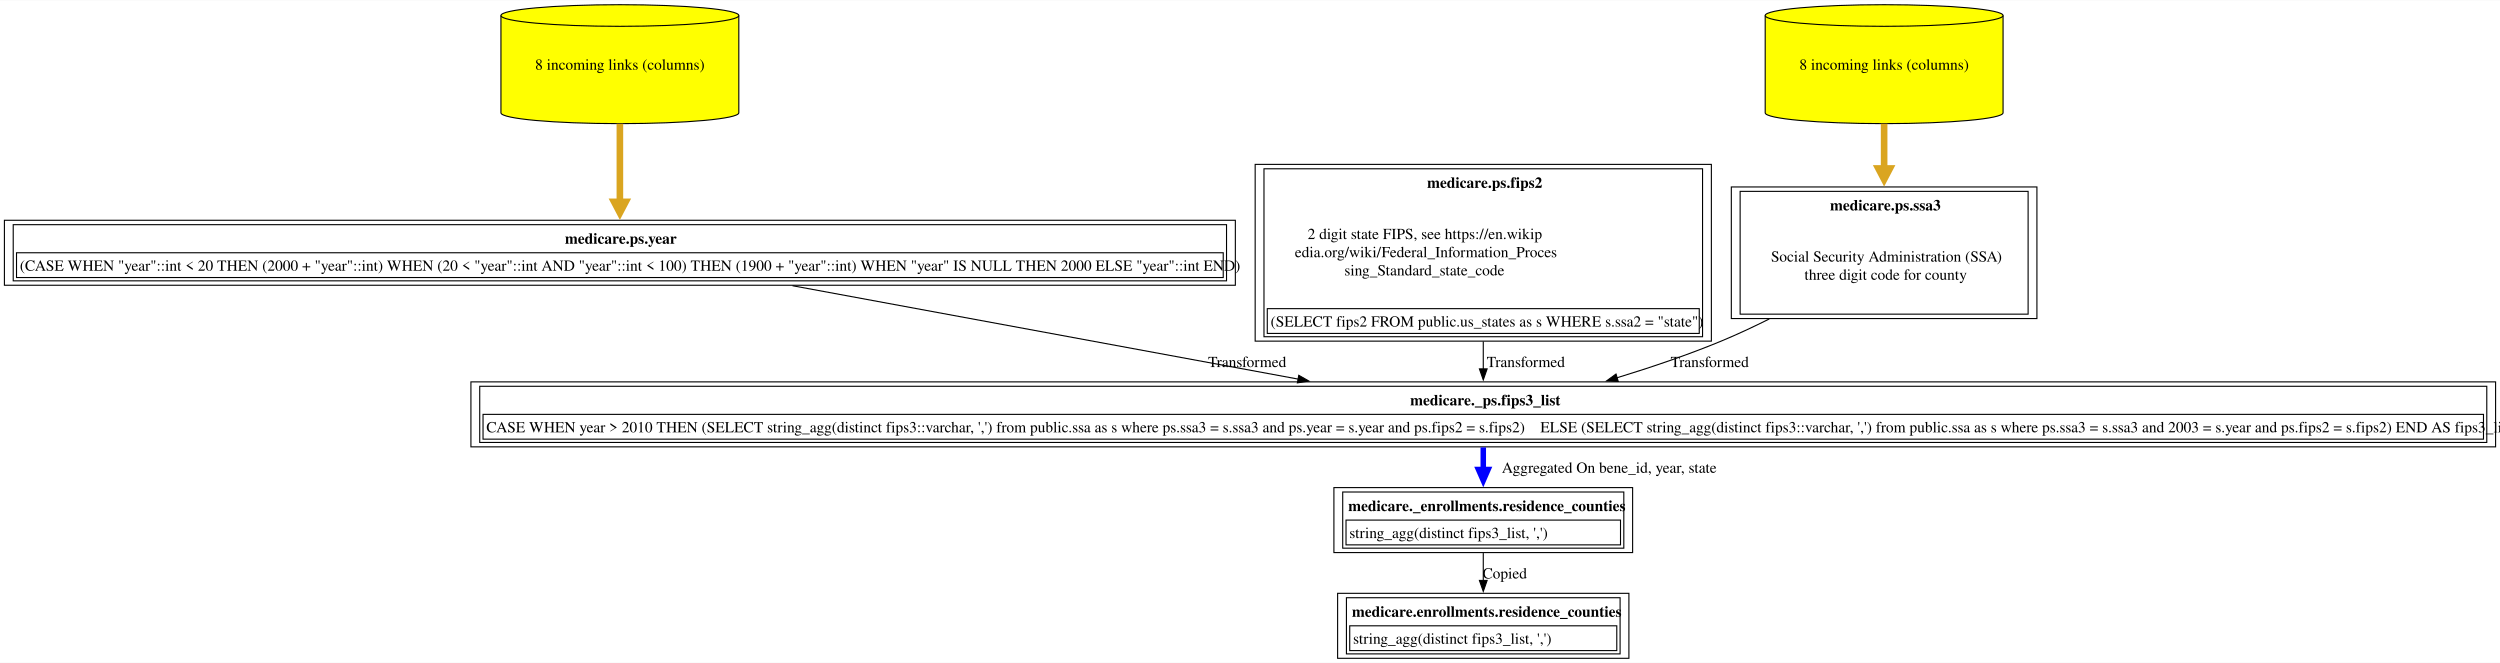
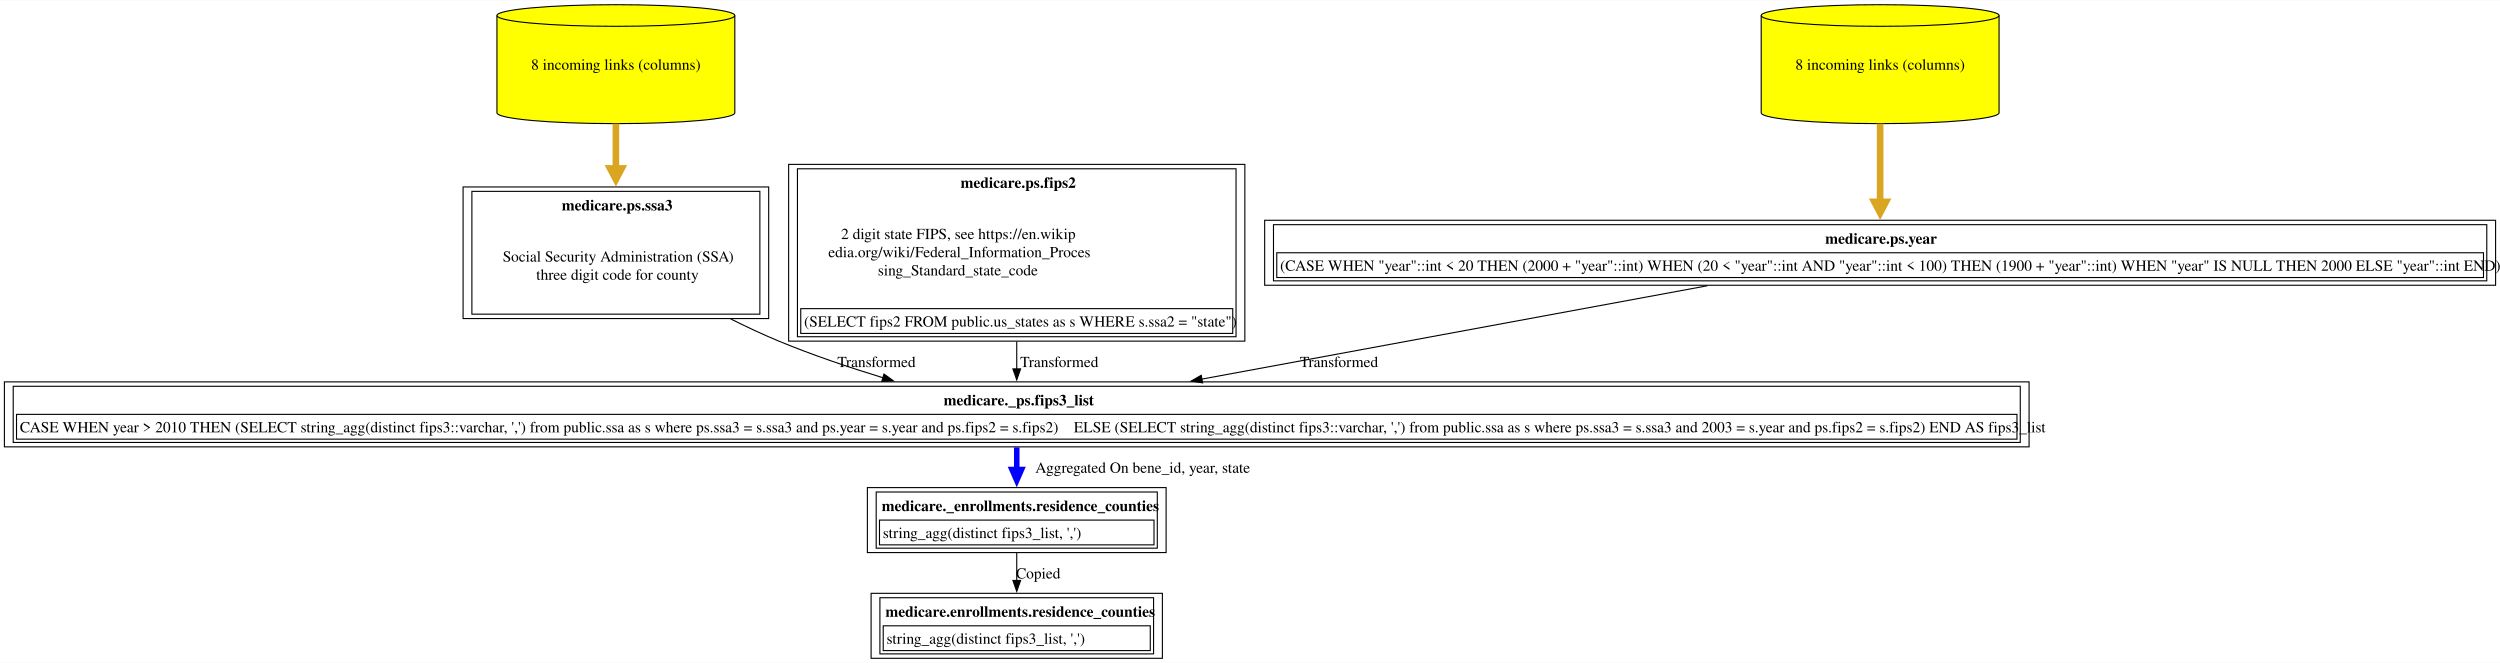
<svg xmlns="http://www.w3.org/2000/svg" xmlns:xlink="http://www.w3.org/1999/xlink" width="2270pt" height="602pt" viewBox="0.00 0.00 2270.12 601.50">
  <g id="graph0" class="graph" transform="scale(1 1) rotate(0) translate(4 597.5)">
    <polygon fill="white" stroke="none" points="-4,4 -4,-597.5 2266.12,-597.5 2266.12,4 -4,4" />
    <g id="node1" class="node">
      <g id="a_node1">
        <a xlink:href="../medicare.enrollments/residence_counties.html" xlink:title="&lt;TABLE&gt;" target="_blank">
-           <polygon fill="none" stroke="black" points="1475.12,-59 1210.62,-59 1210.62,0 1475.12,0 1475.12,-59" />
-           <text text-anchor="start" x="1223.62" y="-37.7" font-family="Times,serif" font-weight="bold" font-size="14.00">medicare.enrollments.residence_counties</text>
-           <polygon fill="none" stroke="black" points="1221.62,-7 1221.62,-29.5 1464.12,-29.5 1464.12,-7 1221.62,-7" />
-           <text text-anchor="start" x="1224.62" y="-13.2" font-family="Times,serif" font-size="14.00">string_agg(distinct fips3_list, ',')</text>
-           <polygon fill="none" stroke="black" points="1218.62,-4 1218.62,-55 1467.12,-55 1467.12,-4 1218.62,-4" />
+           <polygon fill="none" stroke="black" points="1051.5,-59 787,-59 787,0 1051.5,0 1051.5,-59" />
+           <text text-anchor="start" x="800" y="-37.7" font-family="Times,serif" font-weight="bold" font-size="14.00">medicare.enrollments.residence_counties</text>
+           <polygon fill="none" stroke="black" points="798,-7 798,-29.5 1040.5,-29.5 1040.5,-7 798,-7" />
+           <text text-anchor="start" x="801" y="-13.2" font-family="Times,serif" font-size="14.00">string_agg(distinct fips3_list, ',')</text>
+           <polygon fill="none" stroke="black" points="795,-4 795,-55 1043.5,-55 1043.5,-4 795,-4" />
        </a>
      </g>
    </g>
    <g id="node2" class="node">
      <g id="a_node2">
        <a xlink:href="../medicare._enrollments/residence_counties.html" xlink:title="&lt;TABLE&gt;" target="_blank">
-           <polygon fill="none" stroke="black" points="1478.5,-155 1207.25,-155 1207.25,-96 1478.5,-96 1478.5,-155" />
-           <text text-anchor="start" x="1220.25" y="-133.7" font-family="Times,serif" font-weight="bold" font-size="14.00">medicare._enrollments.residence_counties</text>
-           <polygon fill="none" stroke="black" points="1218.25,-103 1218.25,-125.5 1467.5,-125.5 1467.5,-103 1218.25,-103" />
-           <text text-anchor="start" x="1221.25" y="-109.2" font-family="Times,serif" font-size="14.00">string_agg(distinct fips3_list, ',')</text>
-           <polygon fill="none" stroke="black" points="1215.25,-100 1215.25,-151 1470.5,-151 1470.5,-100 1215.25,-100" />
+           <polygon fill="none" stroke="black" points="1054.88,-155 783.62,-155 783.62,-96 1054.88,-96 1054.88,-155" />
+           <text text-anchor="start" x="796.62" y="-133.7" font-family="Times,serif" font-weight="bold" font-size="14.00">medicare._enrollments.residence_counties</text>
+           <polygon fill="none" stroke="black" points="794.62,-103 794.62,-125.5 1043.88,-125.5 1043.88,-103 794.62,-103" />
+           <text text-anchor="start" x="797.62" y="-109.2" font-family="Times,serif" font-size="14.00">string_agg(distinct fips3_list, ',')</text>
+           <polygon fill="none" stroke="black" points="791.62,-100 791.62,-151 1046.88,-151 1046.88,-100 791.62,-100" />
        </a>
      </g>
    </g>
    <g id="edge1" class="edge">
-       <path fill="none" stroke="black" d="M1342.88,-95.53C1342.88,-87.68 1342.88,-79.05 1342.88,-70.7" />
-       <polygon fill="black" stroke="black" points="1346.38,-70.73 1342.88,-60.73 1339.38,-70.73 1346.38,-70.73" />
-       <text text-anchor="middle" x="1362.38" y="-72.45" font-family="Times,serif" font-size="14.00">Copied</text>
+       <path fill="none" stroke="black" d="M919.25,-95.53C919.25,-87.68 919.25,-79.05 919.25,-70.7" />
+       <polygon fill="black" stroke="black" points="922.75,-70.73 919.25,-60.73 915.75,-70.73 922.75,-70.73" />
+       <text text-anchor="middle" x="938.75" y="-72.45" font-family="Times,serif" font-size="14.00">Copied</text>
    </g>
    <g id="node3" class="node">
      <g id="a_node3">
        <a xlink:href="../medicare._ps/fips3_list.html" xlink:title="&lt;TABLE&gt;" target="_blank">
-           <polygon fill="none" stroke="black" points="2262.12,-251 423.62,-251 423.62,-192 2262.12,-192 2262.12,-251" />
-           <text text-anchor="start" x="1276.5" y="-229.7" font-family="Times,serif" font-weight="bold" font-size="14.00">medicare._ps.fips3_list</text>
-           <polygon fill="none" stroke="black" points="434.62,-199 434.62,-221.5 2251.12,-221.5 2251.12,-199 434.62,-199" />
-           <text text-anchor="start" x="437.62" y="-205.2" font-family="Times,serif" font-size="14.00">CASE WHEN year &gt; 2010 THEN (SELECT string_agg(distinct fips3::varchar, ',') from public.ssa as s where ps.ssa3 = s.ssa3 and ps.year = s.year and ps.fips2 = s.fips2)    ELSE (SELECT string_agg(distinct fips3::varchar, ',') from public.ssa as s where ps.ssa3 = s.ssa3 and 2003 = s.year and ps.fips2 = s.fips2) END AS fips3_list</text>
-           <polygon fill="none" stroke="black" points="431.62,-196 431.62,-247 2254.12,-247 2254.12,-196 431.62,-196" />
+           <polygon fill="none" stroke="black" points="1838.5,-251 0,-251 0,-192 1838.5,-192 1838.5,-251" />
+           <text text-anchor="start" x="852.88" y="-229.7" font-family="Times,serif" font-weight="bold" font-size="14.00">medicare._ps.fips3_list</text>
+           <polygon fill="none" stroke="black" points="11,-199 11,-221.5 1827.5,-221.5 1827.5,-199 11,-199" />
+           <text text-anchor="start" x="14" y="-205.2" font-family="Times,serif" font-size="14.00">CASE WHEN year &gt; 2010 THEN (SELECT string_agg(distinct fips3::varchar, ',') from public.ssa as s where ps.ssa3 = s.ssa3 and ps.year = s.year and ps.fips2 = s.fips2)    ELSE (SELECT string_agg(distinct fips3::varchar, ',') from public.ssa as s where ps.ssa3 = s.ssa3 and 2003 = s.year and ps.fips2 = s.fips2) END AS fips3_list</text>
+           <polygon fill="none" stroke="black" points="8,-196 8,-247 1830.5,-247 1830.5,-196 8,-196" />
        </a>
      </g>
    </g>
    <g id="edge2" class="edge">
-       <path fill="none" stroke="blue" stroke-width="5" d="M1342.88,-191.53C1342.88,-185.13 1342.88,-178.2 1342.88,-171.33" />
-       <polygon fill="blue" stroke="blue" stroke-width="5" points="1347.25,-171.45 1342.88,-161.45 1338.5,-171.45 1347.25,-171.45" />
-       <text text-anchor="middle" x="1457.25" y="-168.45" font-family="Times,serif" font-size="14.00">	  Aggregated On bene_id, year, state</text>
+       <path fill="none" stroke="blue" stroke-width="5" d="M919.25,-191.53C919.25,-185.13 919.25,-178.2 919.25,-171.33" />
+       <polygon fill="blue" stroke="blue" stroke-width="5" points="923.63,-171.45 919.25,-161.45 914.88,-171.45 923.63,-171.45" />
+       <text text-anchor="middle" x="1033.62" y="-168.45" font-family="Times,serif" font-size="14.00">	  Aggregated On bene_id, year, state</text>
    </g>
    <g id="node4" class="node">
      <g id="a_node4">
-         <a xlink:href="../medicare.ps/year.html" xlink:title="&lt;TABLE&gt;" target="_blank">
-           <polygon fill="none" stroke="black" points="1117.75,-397.75 0,-397.75 0,-338.75 1117.75,-338.75 1117.75,-397.75" />
-           <text text-anchor="start" x="509" y="-376.45" font-family="Times,serif" font-weight="bold" font-size="14.00">medicare.ps.year</text>
-           <polygon fill="none" stroke="black" points="11,-345.75 11,-368.25 1106.75,-368.25 1106.75,-345.75 11,-345.75" />
-           <text text-anchor="start" x="14" y="-351.95" font-family="Times,serif" font-size="14.00">(CASE WHEN "year"::int &lt; 20 THEN (2000 + "year"::int) WHEN (20 &lt; "year"::int AND "year"::int &lt; 100) THEN (1900 + "year"::int) WHEN "year" IS NULL THEN 2000 ELSE "year"::int END)</text>
-           <polygon fill="none" stroke="black" points="8,-342.75 8,-393.75 1109.75,-393.75 1109.75,-342.75 8,-342.75" />
+         <a xlink:href="../medicare.ps/ssa3.html" xlink:title="&lt;TABLE&gt;" target="_blank">
+           <polygon fill="none" stroke="black" points="694,-428 416.5,-428 416.5,-308.5 694,-308.5 694,-428" />
+           <text text-anchor="start" x="506.12" y="-406.7" font-family="Times,serif" font-weight="bold" font-size="14.00">medicare.ps.ssa3</text>
+           <text text-anchor="start" x="452.5" y="-360.2" font-family="Times,serif" font-size="14.00">Social Security Administration (SSA)</text>
+           <text text-anchor="start" x="482.88" y="-343.7" font-family="Times,serif" font-size="14.00">three digit code for county</text>
+           <polygon fill="none" stroke="black" points="424.5,-312.5 424.5,-424 686,-424 686,-312.5 424.5,-312.5" />
        </a>
      </g>
    </g>
    <g id="edge3" class="edge">
-       <path fill="none" stroke="black" d="M715.64,-338.31C848.67,-313.75 1039.04,-278.6 1175.11,-253.47" />
-       <polygon fill="black" stroke="black" points="1175.36,-256.99 1184.55,-251.73 1174.08,-250.1 1175.36,-256.99" />
-       <text text-anchor="middle" x="1128.5" y="-264.45" font-family="Times,serif" font-size="14.00">  Transformed</text>
+       <path fill="none" stroke="black" d="M659.52,-308.15C674,-300.91 688.85,-293.97 703.25,-288 733.28,-275.55 766.54,-264.29 797.77,-254.75" />
+       <polygon fill="black" stroke="black" points="798.71,-258.13 807.27,-251.89 796.69,-251.42 798.71,-258.13" />
+       <text text-anchor="middle" x="791.88" y="-264.45" font-family="Times,serif" font-size="14.00">  Transformed</text>
    </g>
    <g id="node5" class="node">
      <g id="a_node5">
-         <a xlink:href="../medicare.ps/year.html" xlink:title="8 incoming links (columns)" target="_blank">
-           <path fill="yellow" stroke="black" d="M666.88,-583.68C666.88,-589.1 618.47,-593.5 558.88,-593.5 499.28,-593.5 450.88,-589.1 450.88,-583.68 450.88,-583.68 450.88,-495.32 450.88,-495.32 450.88,-489.9 499.28,-485.5 558.88,-485.5 618.47,-485.5 666.88,-489.9 666.88,-495.32 666.88,-495.32 666.88,-583.68 666.88,-583.68" />
-           <path fill="none" stroke="black" d="M666.88,-583.68C666.88,-578.26 618.47,-573.86 558.88,-573.86 499.28,-573.86 450.88,-578.26 450.88,-583.68" />
-           <text text-anchor="middle" x="558.88" y="-534.45" font-family="Times,serif" font-size="14.00">8 incoming links (columns)</text>
+         <a xlink:href="../medicare.ps/ssa3.html" xlink:title="8 incoming links (columns)" target="_blank">
+           <path fill="yellow" stroke="black" d="M663.25,-583.68C663.25,-589.1 614.84,-593.5 555.25,-593.5 495.66,-593.5 447.25,-589.1 447.25,-583.68 447.25,-583.68 447.25,-495.32 447.25,-495.32 447.25,-489.9 495.66,-485.5 555.25,-485.5 614.84,-485.5 663.25,-489.9 663.25,-495.32 663.25,-495.32 663.25,-583.68 663.25,-583.68" />
+           <path fill="none" stroke="black" d="M663.25,-583.68C663.25,-578.26 614.84,-573.86 555.25,-573.86 495.66,-573.86 447.25,-578.26 447.25,-583.68" />
+           <text text-anchor="middle" x="555.25" y="-534.45" font-family="Times,serif" font-size="14.00">8 incoming links (columns)</text>
        </a>
      </g>
    </g>
    <g id="edge4" class="edge">
-       <path fill="none" stroke="goldenrod" stroke-width="6" d="M558.88,-485.41C558.88,-462.62 558.88,-436.26 558.88,-414.42" />
-       <polygon fill="goldenrod" stroke="goldenrod" stroke-width="6" points="564.13,-414.48 558.88,-404.48 553.63,-414.48 564.13,-414.48" />
+       <path fill="none" stroke="goldenrod" stroke-width="6" d="M555.25,-485.41C555.25,-472.38 555.25,-458.19 555.25,-444.34" />
+       <polygon fill="goldenrod" stroke="goldenrod" stroke-width="6" points="560.5,-444.79 555.25,-434.79 550,-444.79 560.5,-444.79" />
    </g>
    <g id="node6" class="node">
      <g id="a_node6">
        <a xlink:href="../medicare.ps/fips2.html" xlink:title="&lt;TABLE&gt;" target="_blank">
-           <polygon fill="none" stroke="black" points="1550,-448.5 1135.75,-448.5 1135.75,-288 1550,-288 1550,-448.5" />
-           <text text-anchor="start" x="1291.88" y="-427.2" font-family="Times,serif" font-weight="bold" font-size="14.00">medicare.ps.fips2</text>
-           <text text-anchor="start" x="1183.38" y="-380.7" font-family="Times,serif" font-size="14.00">2 digit state FIPS, see https://en.wikip</text>
-           <text text-anchor="start" x="1171.75" y="-364.2" font-family="Times,serif" font-size="14.00">edia.org/wiki/Federal_Information_Proces</text>
-           <text text-anchor="start" x="1216.75" y="-347.7" font-family="Times,serif" font-size="14.00">sing_Standard_state_code</text>
-           <polygon fill="none" stroke="black" points="1146.75,-295 1146.75,-317.5 1539,-317.5 1539,-295 1146.75,-295" />
-           <text text-anchor="start" x="1149.75" y="-301.2" font-family="Times,serif" font-size="14.00">(SELECT fips2 FROM public.us_states as s WHERE s.ssa2 = "state")</text>
-           <polygon fill="none" stroke="black" points="1143.75,-292 1143.75,-444.5 1542,-444.5 1542,-292 1143.75,-292" />
+           <polygon fill="none" stroke="black" points="1126.38,-448.5 712.12,-448.5 712.12,-288 1126.38,-288 1126.38,-448.5" />
+           <text text-anchor="start" x="868.25" y="-427.2" font-family="Times,serif" font-weight="bold" font-size="14.00">medicare.ps.fips2</text>
+           <text text-anchor="start" x="759.75" y="-380.7" font-family="Times,serif" font-size="14.00">2 digit state FIPS, see https://en.wikip</text>
+           <text text-anchor="start" x="748.12" y="-364.2" font-family="Times,serif" font-size="14.00">edia.org/wiki/Federal_Information_Proces</text>
+           <text text-anchor="start" x="793.12" y="-347.7" font-family="Times,serif" font-size="14.00">sing_Standard_state_code</text>
+           <polygon fill="none" stroke="black" points="723.12,-295 723.12,-317.5 1115.38,-317.5 1115.38,-295 723.12,-295" />
+           <text text-anchor="start" x="726.12" y="-301.2" font-family="Times,serif" font-size="14.00">(SELECT fips2 FROM public.us_states as s WHERE s.ssa2 = "state")</text>
+           <polygon fill="none" stroke="black" points="720.12,-292 720.12,-444.5 1118.38,-444.5 1118.38,-292 720.12,-292" />
        </a>
      </g>
    </g>
    <g id="edge5" class="edge">
-       <path fill="none" stroke="black" d="M1342.88,-287.68C1342.88,-279.04 1342.88,-270.54 1342.88,-262.68" />
-       <polygon fill="black" stroke="black" points="1346.38,-262.81 1342.88,-252.81 1339.38,-262.81 1346.38,-262.81" />
-       <text text-anchor="middle" x="1381.5" y="-264.45" font-family="Times,serif" font-size="14.00">  Transformed</text>
+       <path fill="none" stroke="black" d="M919.25,-287.68C919.25,-279.04 919.25,-270.54 919.25,-262.68" />
+       <polygon fill="black" stroke="black" points="922.75,-262.81 919.25,-252.81 915.75,-262.81 922.75,-262.81" />
+       <text text-anchor="middle" x="957.88" y="-264.45" font-family="Times,serif" font-size="14.00">  Transformed</text>
    </g>
    <g id="node7" class="node">
      <g id="a_node7">
-         <a xlink:href="../medicare.ps/ssa3.html" xlink:title="&lt;TABLE&gt;" target="_blank">
-           <polygon fill="none" stroke="black" points="1845.62,-428 1568.12,-428 1568.12,-308.5 1845.62,-308.5 1845.62,-428" />
-           <text text-anchor="start" x="1657.75" y="-406.7" font-family="Times,serif" font-weight="bold" font-size="14.00">medicare.ps.ssa3</text>
-           <text text-anchor="start" x="1604.12" y="-360.2" font-family="Times,serif" font-size="14.00">Social Security Administration (SSA)</text>
-           <text text-anchor="start" x="1634.5" y="-343.7" font-family="Times,serif" font-size="14.00">three digit code for county</text>
-           <polygon fill="none" stroke="black" points="1576.12,-312.5 1576.12,-424 1837.62,-424 1837.62,-312.5 1576.12,-312.5" />
+         <a xlink:href="../medicare.ps/year.html" xlink:title="&lt;TABLE&gt;" target="_blank">
+           <polygon fill="none" stroke="black" points="2262.12,-397.75 1144.38,-397.75 1144.38,-338.75 2262.12,-338.75 2262.12,-397.75" />
+           <text text-anchor="start" x="1653.38" y="-376.45" font-family="Times,serif" font-weight="bold" font-size="14.00">medicare.ps.year</text>
+           <polygon fill="none" stroke="black" points="1155.38,-345.75 1155.38,-368.25 2251.12,-368.25 2251.12,-345.75 1155.38,-345.75" />
+           <text text-anchor="start" x="1158.38" y="-351.95" font-family="Times,serif" font-size="14.00">(CASE WHEN "year"::int &lt; 20 THEN (2000 + "year"::int) WHEN (20 &lt; "year"::int AND "year"::int &lt; 100) THEN (1900 + "year"::int) WHEN "year" IS NULL THEN 2000 ELSE "year"::int END)</text>
+           <polygon fill="none" stroke="black" points="1152.38,-342.75 1152.38,-393.75 2254.12,-393.75 2254.12,-342.75 1152.38,-342.75" />
        </a>
      </g>
    </g>
    <g id="edge6" class="edge">
-       <path fill="none" stroke="black" d="M1602.6,-308.15C1588.13,-300.91 1573.28,-293.97 1558.88,-288 1528.84,-275.55 1495.59,-264.29 1464.36,-254.75" />
-       <polygon fill="black" stroke="black" points="1465.43,-251.42 1454.85,-251.89 1463.42,-258.13 1465.43,-251.42" />
-       <text text-anchor="middle" x="1548.5" y="-264.45" font-family="Times,serif" font-size="14.00">  Transformed</text>
+       <path fill="none" stroke="black" d="M1546.48,-338.31C1413.46,-313.75 1223.08,-278.6 1087.02,-253.47" />
+       <polygon fill="black" stroke="black" points="1088.04,-250.1 1077.57,-251.73 1086.77,-256.99 1088.04,-250.1" />
+       <text text-anchor="middle" x="1211.88" y="-264.45" font-family="Times,serif" font-size="14.00">  Transformed</text>
    </g>
    <g id="node8" class="node">
      <g id="a_node8">
-         <a xlink:href="../medicare.ps/ssa3.html" xlink:title="8 incoming links (columns)" target="_blank">
-           <path fill="yellow" stroke="black" d="M1814.88,-583.68C1814.88,-589.1 1766.47,-593.5 1706.88,-593.5 1647.28,-593.5 1598.88,-589.1 1598.88,-583.68 1598.88,-583.68 1598.88,-495.32 1598.88,-495.32 1598.88,-489.9 1647.28,-485.5 1706.88,-485.5 1766.47,-485.5 1814.88,-489.9 1814.88,-495.32 1814.88,-495.32 1814.88,-583.68 1814.88,-583.68" />
-           <path fill="none" stroke="black" d="M1814.88,-583.68C1814.88,-578.26 1766.47,-573.86 1706.88,-573.86 1647.28,-573.86 1598.88,-578.26 1598.88,-583.68" />
-           <text text-anchor="middle" x="1706.88" y="-534.45" font-family="Times,serif" font-size="14.00">8 incoming links (columns)</text>
+         <a xlink:href="../medicare.ps/year.html" xlink:title="8 incoming links (columns)" target="_blank">
+           <path fill="yellow" stroke="black" d="M1811.25,-583.68C1811.25,-589.1 1762.84,-593.5 1703.25,-593.5 1643.66,-593.5 1595.25,-589.1 1595.25,-583.68 1595.25,-583.68 1595.25,-495.32 1595.25,-495.32 1595.25,-489.9 1643.66,-485.5 1703.25,-485.5 1762.84,-485.5 1811.25,-489.9 1811.25,-495.32 1811.25,-495.32 1811.25,-583.68 1811.25,-583.68" />
+           <path fill="none" stroke="black" d="M1811.25,-583.68C1811.25,-578.26 1762.84,-573.86 1703.25,-573.86 1643.66,-573.86 1595.25,-578.26 1595.25,-583.68" />
+           <text text-anchor="middle" x="1703.25" y="-534.45" font-family="Times,serif" font-size="14.00">8 incoming links (columns)</text>
        </a>
      </g>
    </g>
    <g id="edge7" class="edge">
-       <path fill="none" stroke="goldenrod" stroke-width="6" d="M1706.88,-485.41C1706.88,-472.38 1706.88,-458.19 1706.88,-444.34" />
-       <polygon fill="goldenrod" stroke="goldenrod" stroke-width="6" points="1712.13,-444.79 1706.88,-434.79 1701.63,-444.79 1712.13,-444.79" />
+       <path fill="none" stroke="goldenrod" stroke-width="6" d="M1703.25,-485.41C1703.25,-462.62 1703.25,-436.26 1703.25,-414.42" />
+       <polygon fill="goldenrod" stroke="goldenrod" stroke-width="6" points="1708.5,-414.48 1703.25,-404.48 1698,-414.48 1708.5,-414.48" />
    </g>
  </g>
</svg>
